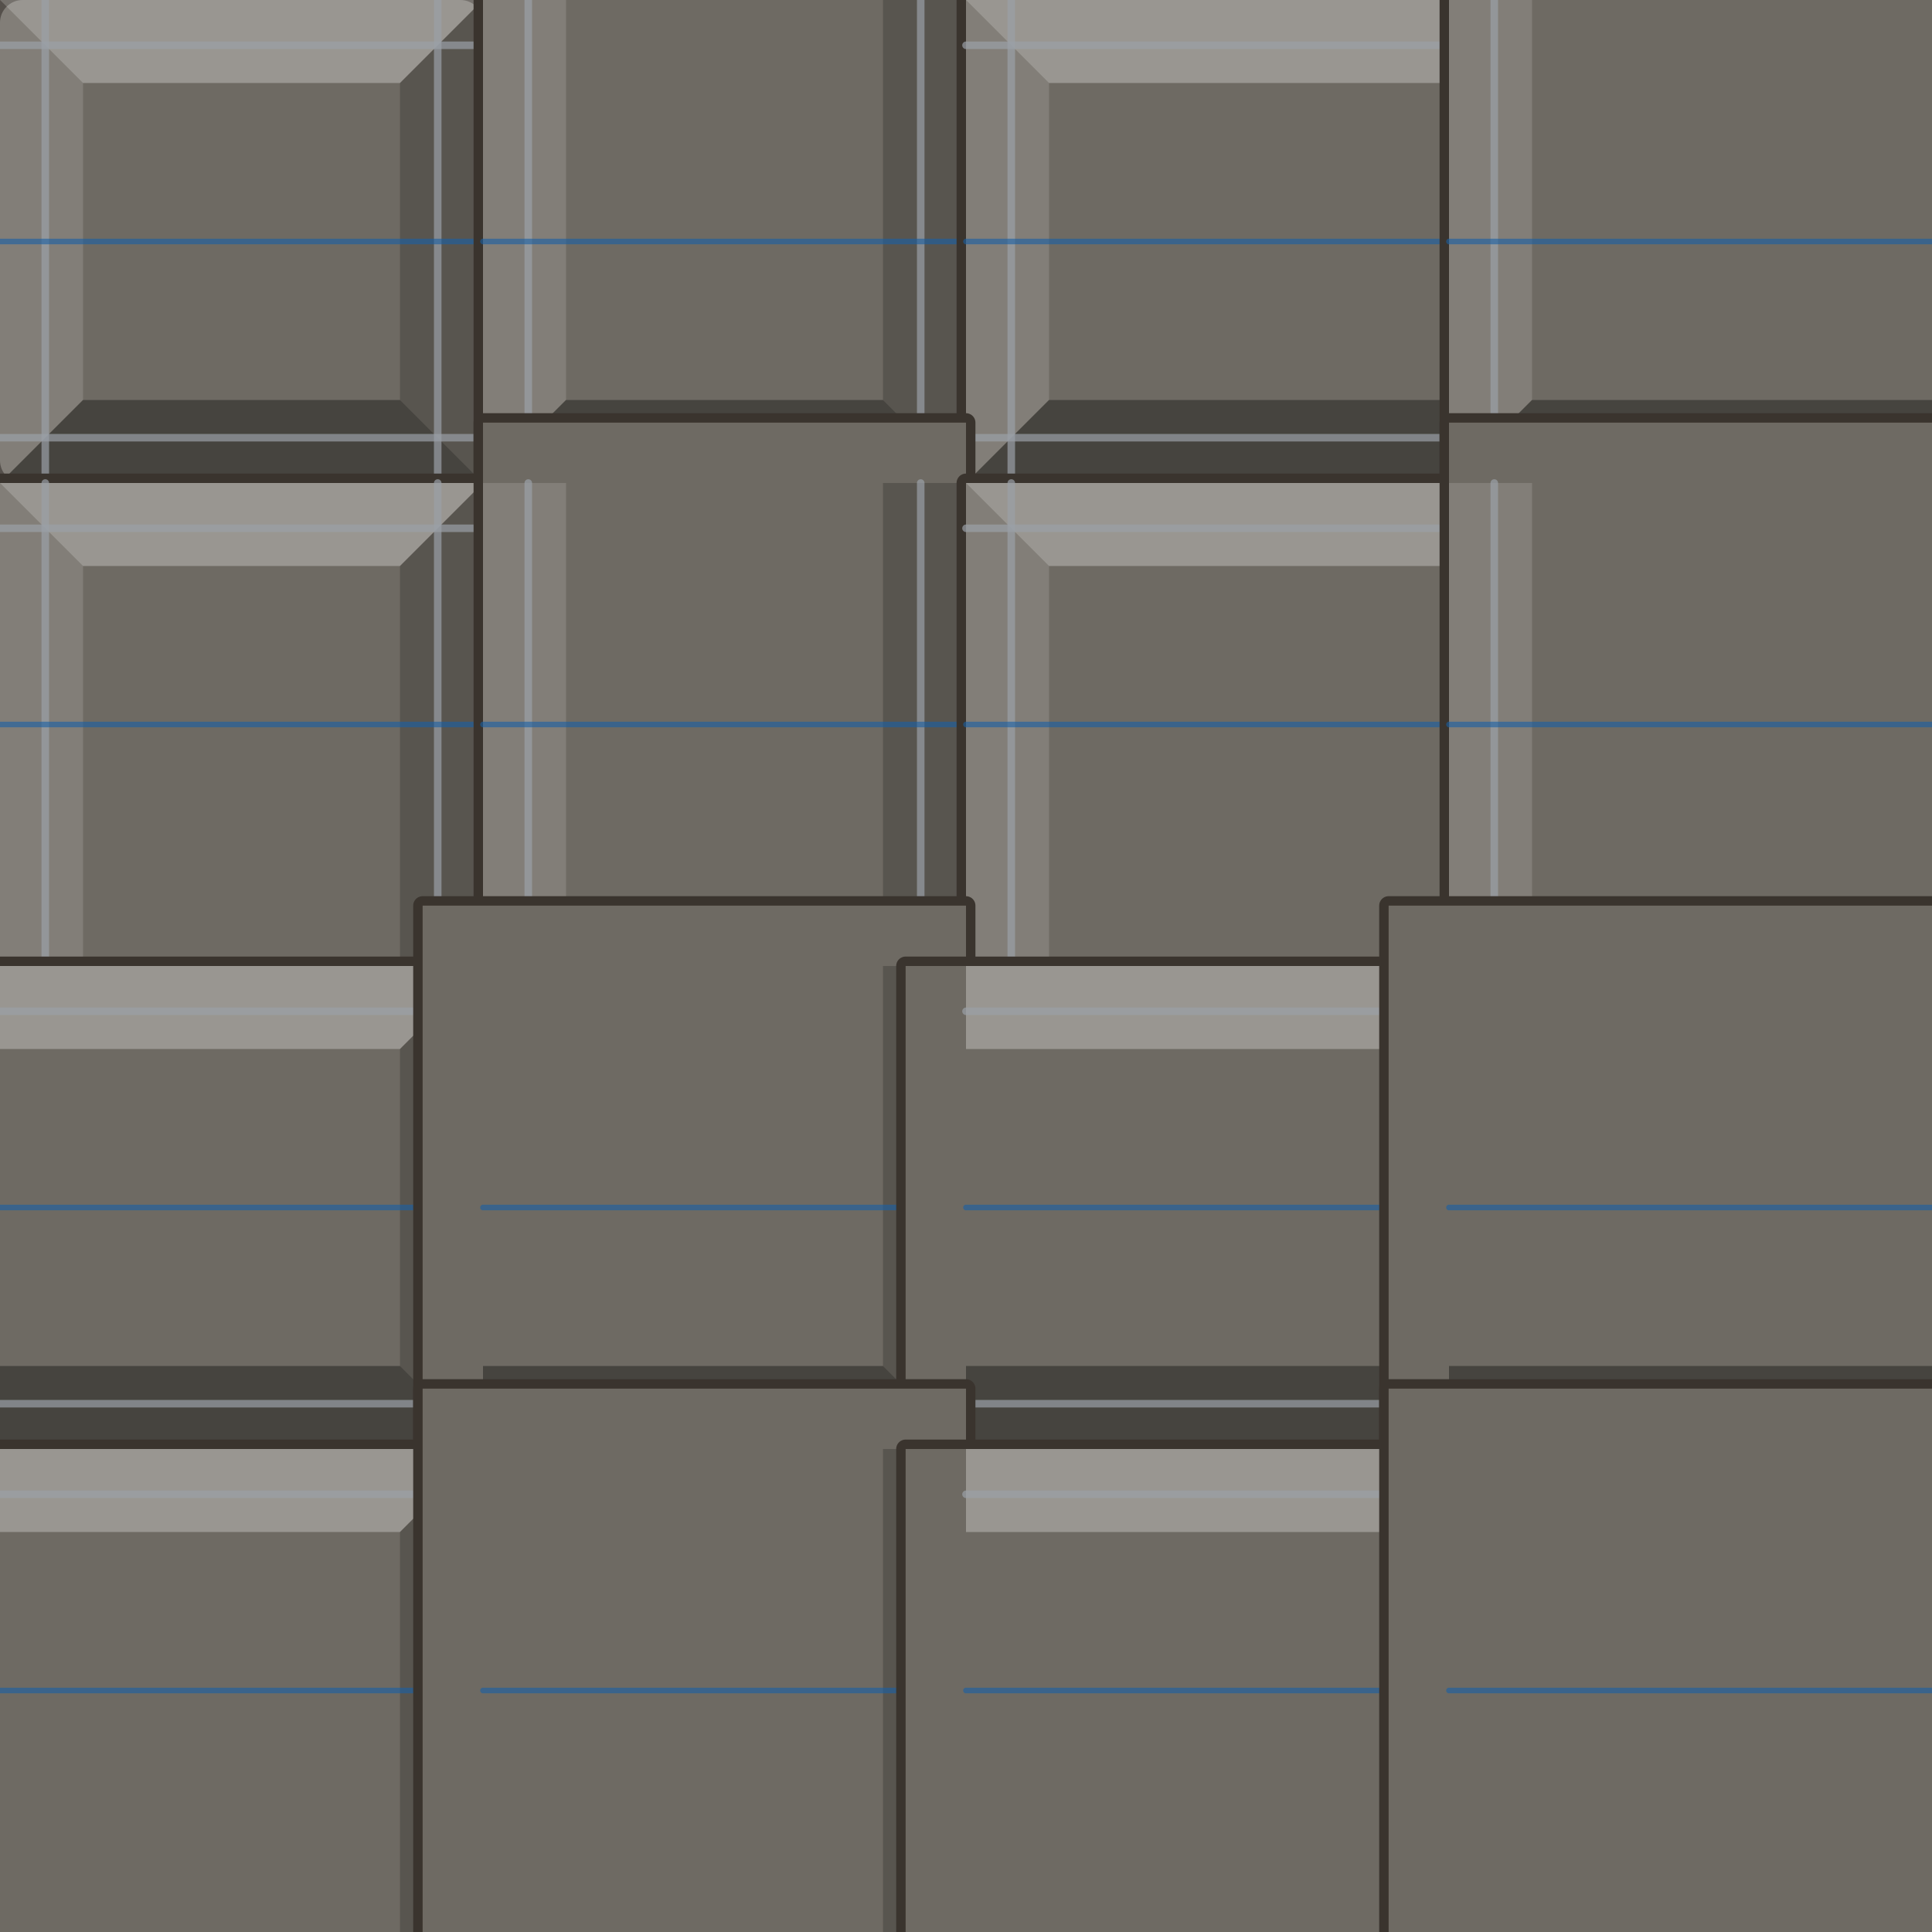
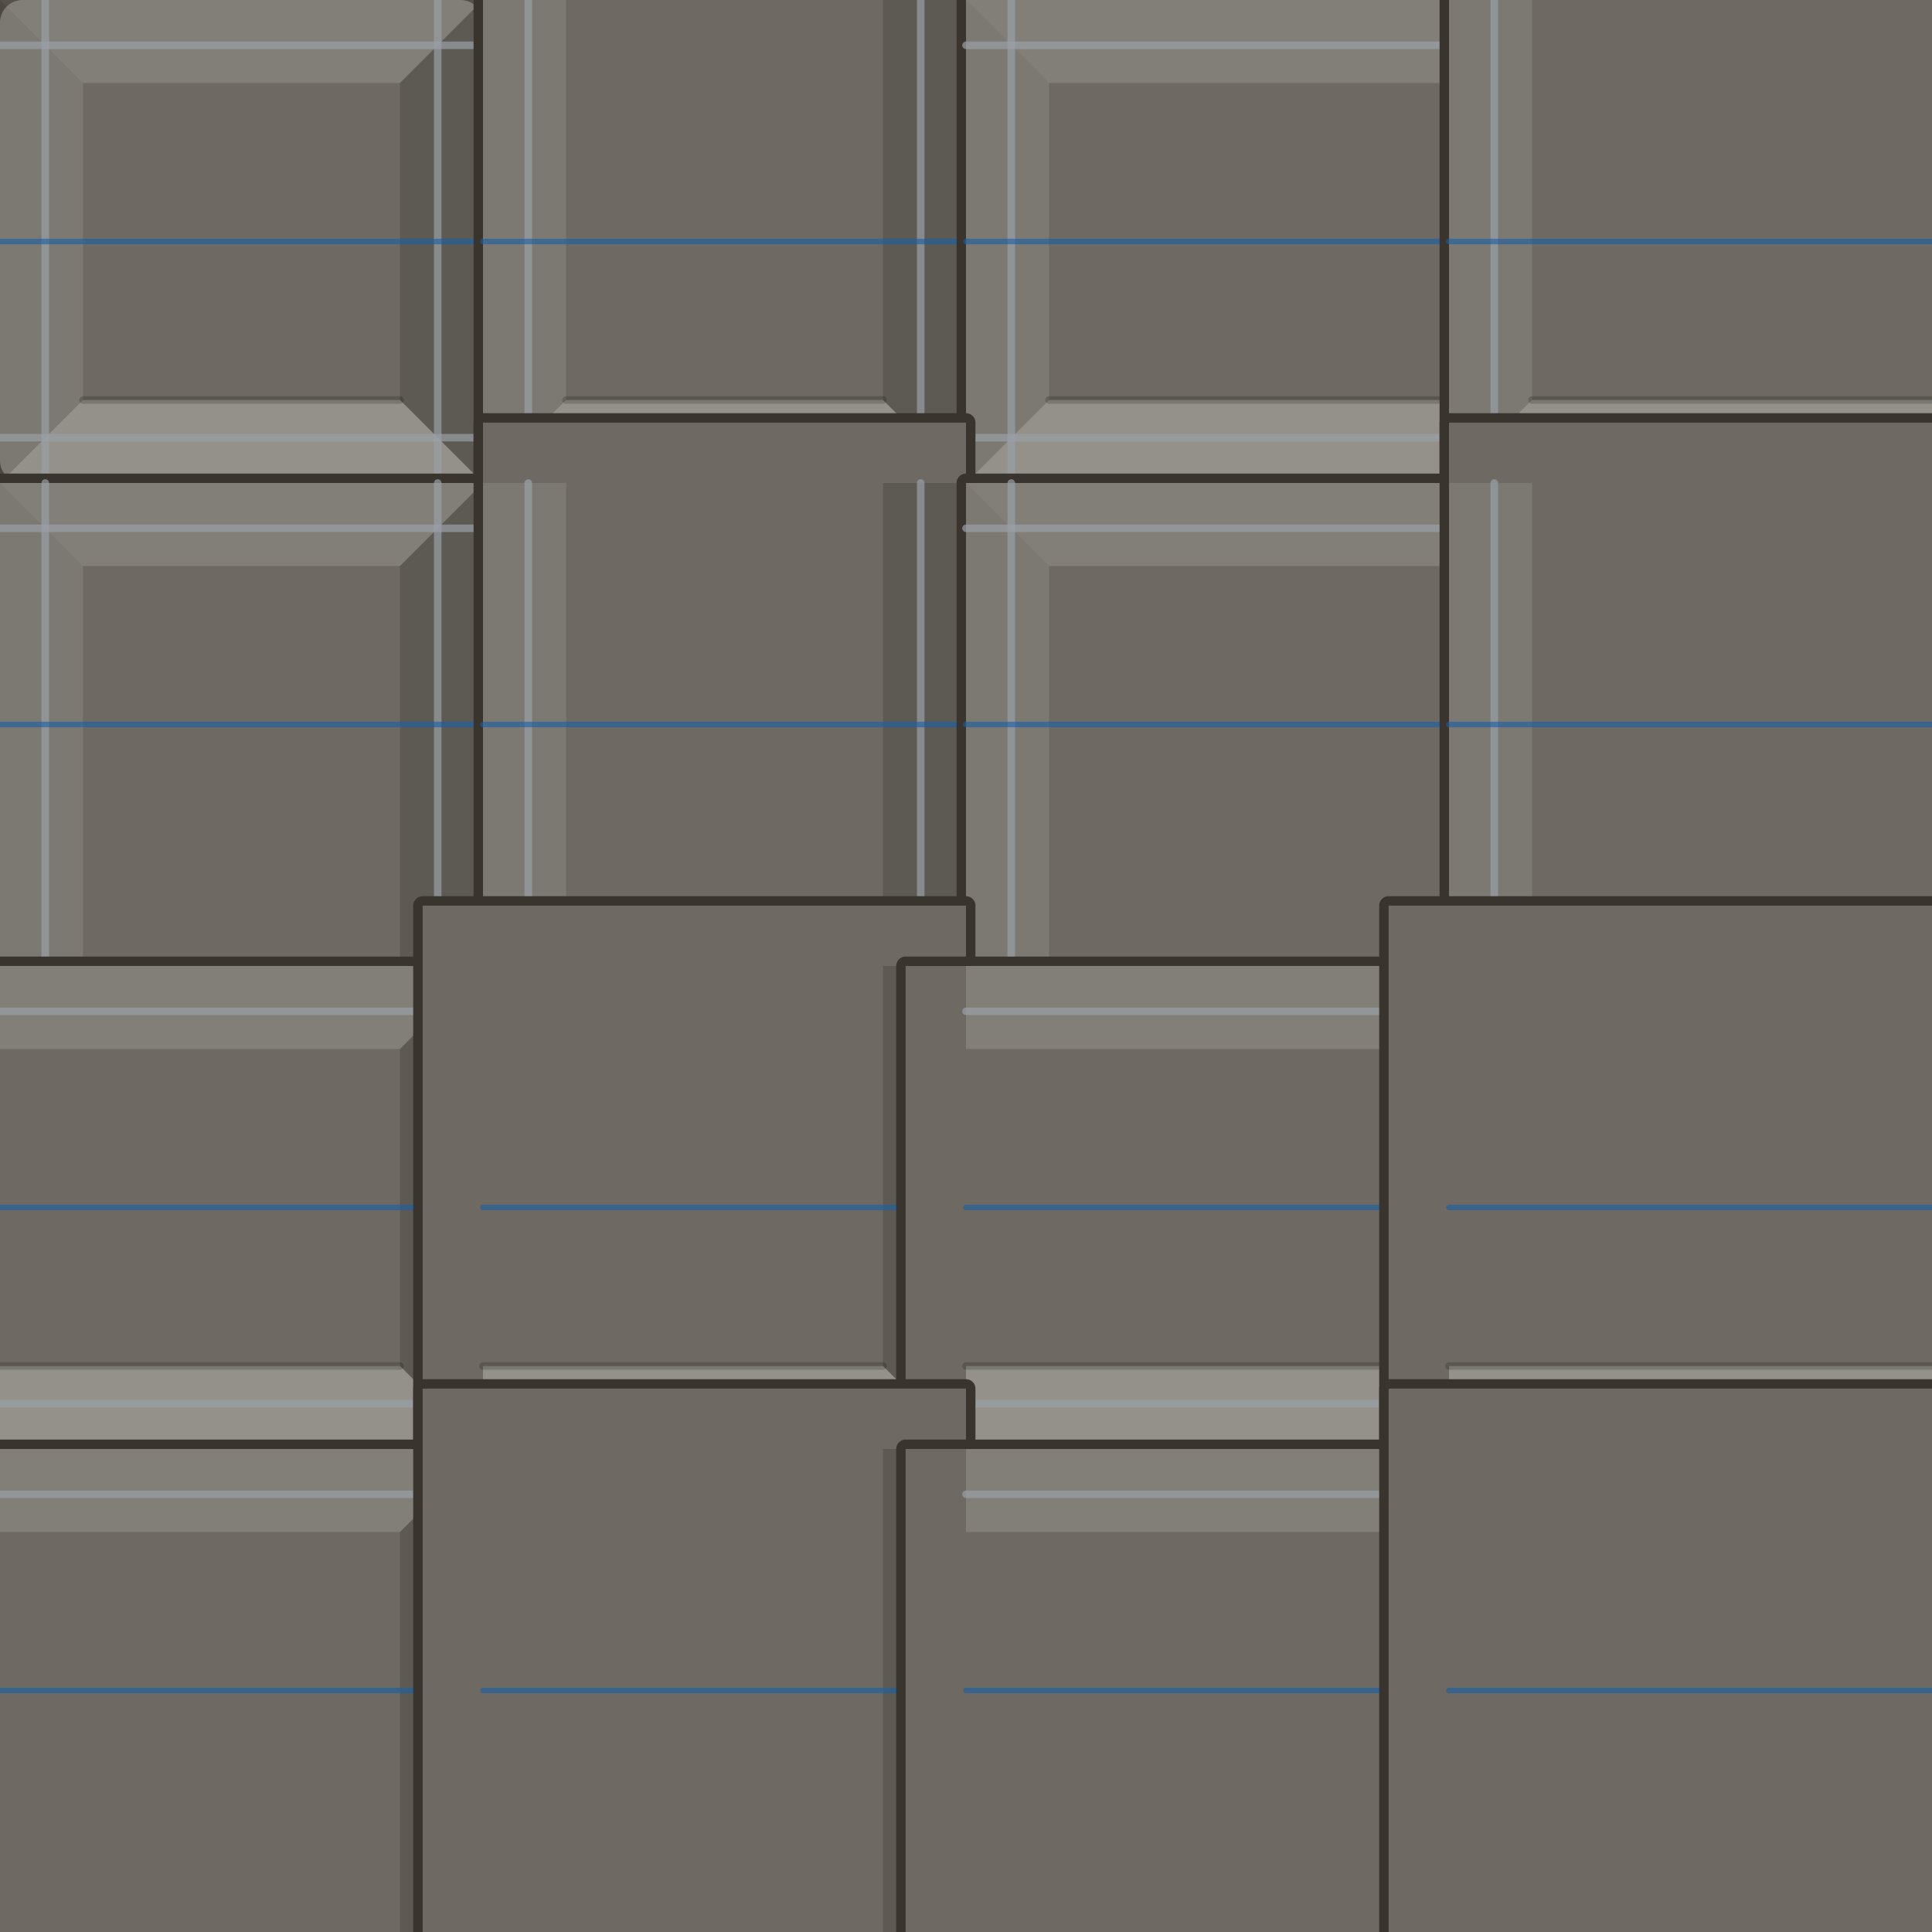
<svg xmlns="http://www.w3.org/2000/svg" viewBox="0 0 512 512" width="512" height="512">
  <g transform="translate(0 0)">
    <path d="M 6 0 h 116 a 6 6 0 0 1 6 6 v 116 a 6 6 0 0 1 -6 6 h -116 a 6 6 0 0 1 -6 -6 v -116 a 6 6 0 0 1 6 -6 Z" fill="#3A342E" stroke="#3A342E" stroke-width="5" stroke-linejoin="round" stroke-linecap="round" />
    <path d="M 6 0 h 116 a 6 6 0 0 1 6 6 v 116 a 6 6 0 0 1 -6 6 h -116 a 6 6 0 0 1 -6 -6 v -116 a 6 6 0 0 1 6 -6 Z" fill="#6E6A63" />
-     <path d="M 0 0 L 128 0 L 106 22 L 22 22 Z" fill="#FFFFFF" opacity="0.3" />
-     <path d="M 0 0 L 0 128 L 22 106 L 22 22 Z" fill="#FFFFFF" opacity="0.14" />
-     <path d="M 128 0 L 128 128 L 106 106 L 106 22 Z" fill="#000000" opacity="0.2" />
-     <path d="M 0 128 L 128 128 L 106 106 L 22 106 Z" fill="#000000" opacity="0.36" />
+     <path d="M 0 0 L 128 0 L 106 22 L 22 22 Z" fill="#FFFFFF" opacity="0.14" />
+     <path d="M 0 0 L 0 128 L 22 106 L 22 22 Z" fill="#FFFFFF" opacity="0.1" />
+     <path d="M 128 0 L 128 128 L 106 106 L 106 22 Z" fill="#000000" opacity="0.16" />
+     <path d="M 0 128 L 128 128 L 106 106 L 22 106 Z" fill="#FFFFFF" opacity="0.26" />
+     <path d="M 22 106 L 106 106" fill="none" stroke="#000000" stroke-width="2" stroke-linecap="round" stroke-linejoin="round" opacity="0.18" />
    <path d="M 0 12 L 128 12" fill="none" stroke="#9AA0A6" stroke-width="2" stroke-linecap="round" stroke-linejoin="round" opacity="0.7" />
    <path d="M 0 116 L 128 116" fill="none" stroke="#9AA0A6" stroke-width="2" stroke-linecap="round" stroke-linejoin="round" opacity="0.7" />
    <path d="M 12 0 L 12 128" fill="none" stroke="#9AA0A6" stroke-width="2" stroke-linecap="round" stroke-linejoin="round" opacity="0.7" />
    <path d="M 116 0 L 116 128" fill="none" stroke="#9AA0A6" stroke-width="2" stroke-linecap="round" stroke-linejoin="round" opacity="0.7" />
    <path d="M 0 64 L 128 64" fill="none" stroke="#185FA5" stroke-width="1.5" stroke-linecap="round" stroke-linejoin="round" opacity="0.6" />
  </g>
  <g transform="translate(128 0)">
    <path d="M 0 -16 h 128 a 0 0 0 0 1 0 0 v 144 a 0 0 0 0 1 0 0 h -128 a 0 0 0 0 1 0 0 v -144 a 0 0 0 0 1 0 0 Z" fill="#3A342E" stroke="#3A342E" stroke-width="5" stroke-linejoin="round" stroke-linecap="round" />
    <path d="M 0 -16 h 128 a 0 0 0 0 1 0 0 v 144 a 0 0 0 0 1 0 0 h -128 a 0 0 0 0 1 0 0 v -144 a 0 0 0 0 1 0 0 Z" fill="#6E6A63" />
-     <path d="M 0 0 L 0 128 L 22 106 L 22 0 Z" fill="#FFFFFF" opacity="0.14" />
-     <path d="M 128 0 L 128 128 L 106 106 L 106 0 Z" fill="#000000" opacity="0.2" />
-     <path d="M 0 128 L 128 128 L 106 106 L 22 106 Z" fill="#000000" opacity="0.36" />
+     <path d="M 0 0 L 0 128 L 22 106 L 22 0 Z" fill="#FFFFFF" opacity="0.1" />
+     <path d="M 128 0 L 128 128 L 106 106 L 106 0 Z" fill="#000000" opacity="0.16" />
+     <path d="M 0 128 L 128 128 L 106 106 L 22 106 Z" fill="#FFFFFF" opacity="0.26" />
+     <path d="M 22 106 L 106 106" fill="none" stroke="#000000" stroke-width="2" stroke-linecap="round" stroke-linejoin="round" opacity="0.18" />
    <path d="M 0 116 L 128 116" fill="none" stroke="#9AA0A6" stroke-width="2" stroke-linecap="round" stroke-linejoin="round" opacity="0.7" />
    <path d="M 12 0 L 12 128" fill="none" stroke="#9AA0A6" stroke-width="2" stroke-linecap="round" stroke-linejoin="round" opacity="0.7" />
    <path d="M 116 0 L 116 128" fill="none" stroke="#9AA0A6" stroke-width="2" stroke-linecap="round" stroke-linejoin="round" opacity="0.7" />
    <path d="M 0 64 L 128 64" fill="none" stroke="#185FA5" stroke-width="1.5" stroke-linecap="round" stroke-linejoin="round" opacity="0.6" />
  </g>
  <g transform="translate(256 0)">
    <path d="M 0 0 h 144 a 0 0 0 0 1 0 0 v 128 a 0 0 0 0 1 0 0 h -144 a 0 0 0 0 1 0 0 v -128 a 0 0 0 0 1 0 0 Z" fill="#3A342E" stroke="#3A342E" stroke-width="5" stroke-linejoin="round" stroke-linecap="round" />
    <path d="M 0 0 h 144 a 0 0 0 0 1 0 0 v 128 a 0 0 0 0 1 0 0 h -144 a 0 0 0 0 1 0 0 v -128 a 0 0 0 0 1 0 0 Z" fill="#6E6A63" />
-     <path d="M 0 0 L 128 0 L 128 22 L 22 22 Z" fill="#FFFFFF" opacity="0.3" />
-     <path d="M 0 0 L 0 128 L 22 106 L 22 22 Z" fill="#FFFFFF" opacity="0.14" />
-     <path d="M 0 128 L 128 128 L 128 106 L 22 106 Z" fill="#000000" opacity="0.36" />
+     <path d="M 0 0 L 128 0 L 128 22 L 22 22 Z" fill="#FFFFFF" opacity="0.14" />
+     <path d="M 0 0 L 0 128 L 22 106 L 22 22 Z" fill="#FFFFFF" opacity="0.1" />
+     <path d="M 0 128 L 128 128 L 128 106 L 22 106 Z" fill="#FFFFFF" opacity="0.26" />
+     <path d="M 22 106 L 128 106" fill="none" stroke="#000000" stroke-width="2" stroke-linecap="round" stroke-linejoin="round" opacity="0.18" />
    <path d="M 0 12 L 128 12" fill="none" stroke="#9AA0A6" stroke-width="2" stroke-linecap="round" stroke-linejoin="round" opacity="0.7" />
    <path d="M 0 116 L 128 116" fill="none" stroke="#9AA0A6" stroke-width="2" stroke-linecap="round" stroke-linejoin="round" opacity="0.7" />
    <path d="M 12 0 L 12 128" fill="none" stroke="#9AA0A6" stroke-width="2" stroke-linecap="round" stroke-linejoin="round" opacity="0.7" />
    <path d="M 0 64 L 128 64" fill="none" stroke="#185FA5" stroke-width="1.5" stroke-linecap="round" stroke-linejoin="round" opacity="0.6" />
  </g>
  <g transform="translate(384 0)">
    <path d="M 0 -16 h 144 a 0 0 0 0 1 0 0 v 144 a 0 0 0 0 1 0 0 h -144 a 0 0 0 0 1 0 0 v -144 a 0 0 0 0 1 0 0 Z" fill="#3A342E" stroke="#3A342E" stroke-width="5" stroke-linejoin="round" stroke-linecap="round" />
    <path d="M 0 -16 h 144 a 0 0 0 0 1 0 0 v 144 a 0 0 0 0 1 0 0 h -144 a 0 0 0 0 1 0 0 v -144 a 0 0 0 0 1 0 0 Z" fill="#6E6A63" />
-     <path d="M 0 0 L 0 128 L 22 106 L 22 0 Z" fill="#FFFFFF" opacity="0.14" />
-     <path d="M 0 128 L 128 128 L 128 106 L 22 106 Z" fill="#000000" opacity="0.36" />
+     <path d="M 0 0 L 0 128 L 22 106 L 22 0 Z" fill="#FFFFFF" opacity="0.1" />
+     <path d="M 0 128 L 128 128 L 128 106 L 22 106 Z" fill="#FFFFFF" opacity="0.26" />
+     <path d="M 22 106 L 128 106" fill="none" stroke="#000000" stroke-width="2" stroke-linecap="round" stroke-linejoin="round" opacity="0.18" />
    <path d="M 0 116 L 128 116" fill="none" stroke="#9AA0A6" stroke-width="2" stroke-linecap="round" stroke-linejoin="round" opacity="0.7" />
    <path d="M 12 0 L 12 128" fill="none" stroke="#9AA0A6" stroke-width="2" stroke-linecap="round" stroke-linejoin="round" opacity="0.7" />
    <path d="M 0 64 L 128 64" fill="none" stroke="#185FA5" stroke-width="1.5" stroke-linecap="round" stroke-linejoin="round" opacity="0.6" />
  </g>
  <g transform="translate(0 128)">
    <path d="M 0 0 h 128 a 0 0 0 0 1 0 0 v 144 a 0 0 0 0 1 0 0 h -128 a 0 0 0 0 1 0 0 v -144 a 0 0 0 0 1 0 0 Z" fill="#3A342E" stroke="#3A342E" stroke-width="5" stroke-linejoin="round" stroke-linecap="round" />
    <path d="M 0 0 h 128 a 0 0 0 0 1 0 0 v 144 a 0 0 0 0 1 0 0 h -128 a 0 0 0 0 1 0 0 v -144 a 0 0 0 0 1 0 0 Z" fill="#6E6A63" />
-     <path d="M 0 0 L 128 0 L 106 22 L 22 22 Z" fill="#FFFFFF" opacity="0.3" />
-     <path d="M 0 0 L 0 128 L 22 128 L 22 22 Z" fill="#FFFFFF" opacity="0.14" />
-     <path d="M 128 0 L 128 128 L 106 128 L 106 22 Z" fill="#000000" opacity="0.2" />
+     <path d="M 0 0 L 128 0 L 106 22 L 22 22 Z" fill="#FFFFFF" opacity="0.14" />
+     <path d="M 0 0 L 0 128 L 22 128 L 22 22 Z" fill="#FFFFFF" opacity="0.1" />
+     <path d="M 128 0 L 128 128 L 106 128 L 106 22 Z" fill="#000000" opacity="0.16" />
    <path d="M 0 12 L 128 12" fill="none" stroke="#9AA0A6" stroke-width="2" stroke-linecap="round" stroke-linejoin="round" opacity="0.7" />
    <path d="M 12 0 L 12 128" fill="none" stroke="#9AA0A6" stroke-width="2" stroke-linecap="round" stroke-linejoin="round" opacity="0.7" />
    <path d="M 116 0 L 116 128" fill="none" stroke="#9AA0A6" stroke-width="2" stroke-linecap="round" stroke-linejoin="round" opacity="0.7" />
    <path d="M 0 64 L 128 64" fill="none" stroke="#185FA5" stroke-width="1.5" stroke-linecap="round" stroke-linejoin="round" opacity="0.6" />
  </g>
  <g transform="translate(128 128)">
    <path d="M 0 -16 h 128 a 0 0 0 0 1 0 0 v 160 a 0 0 0 0 1 0 0 h -128 a 0 0 0 0 1 0 0 v -160 a 0 0 0 0 1 0 0 Z" fill="#3A342E" stroke="#3A342E" stroke-width="5" stroke-linejoin="round" stroke-linecap="round" />
    <path d="M 0 -16 h 128 a 0 0 0 0 1 0 0 v 160 a 0 0 0 0 1 0 0 h -128 a 0 0 0 0 1 0 0 v -160 a 0 0 0 0 1 0 0 Z" fill="#6E6A63" />
-     <path d="M 0 0 L 0 128 L 22 128 L 22 0 Z" fill="#FFFFFF" opacity="0.14" />
-     <path d="M 128 0 L 128 128 L 106 128 L 106 0 Z" fill="#000000" opacity="0.2" />
+     <path d="M 0 0 L 0 128 L 22 128 L 22 0 Z" fill="#FFFFFF" opacity="0.1" />
+     <path d="M 128 0 L 128 128 L 106 128 L 106 0 Z" fill="#000000" opacity="0.16" />
    <path d="M 12 0 L 12 128" fill="none" stroke="#9AA0A6" stroke-width="2" stroke-linecap="round" stroke-linejoin="round" opacity="0.7" />
    <path d="M 116 0 L 116 128" fill="none" stroke="#9AA0A6" stroke-width="2" stroke-linecap="round" stroke-linejoin="round" opacity="0.7" />
    <path d="M 0 64 L 128 64" fill="none" stroke="#185FA5" stroke-width="1.5" stroke-linecap="round" stroke-linejoin="round" opacity="0.6" />
  </g>
  <g transform="translate(256 128)">
    <path d="M 0 0 h 144 a 0 0 0 0 1 0 0 v 144 a 0 0 0 0 1 0 0 h -144 a 0 0 0 0 1 0 0 v -144 a 0 0 0 0 1 0 0 Z" fill="#3A342E" stroke="#3A342E" stroke-width="5" stroke-linejoin="round" stroke-linecap="round" />
    <path d="M 0 0 h 144 a 0 0 0 0 1 0 0 v 144 a 0 0 0 0 1 0 0 h -144 a 0 0 0 0 1 0 0 v -144 a 0 0 0 0 1 0 0 Z" fill="#6E6A63" />
-     <path d="M 0 0 L 128 0 L 128 22 L 22 22 Z" fill="#FFFFFF" opacity="0.3" />
-     <path d="M 0 0 L 0 128 L 22 128 L 22 22 Z" fill="#FFFFFF" opacity="0.14" />
+     <path d="M 0 0 L 128 0 L 128 22 L 22 22 Z" fill="#FFFFFF" opacity="0.14" />
+     <path d="M 0 0 L 0 128 L 22 128 L 22 22 Z" fill="#FFFFFF" opacity="0.1" />
    <path d="M 0 12 L 128 12" fill="none" stroke="#9AA0A6" stroke-width="2" stroke-linecap="round" stroke-linejoin="round" opacity="0.7" />
    <path d="M 12 0 L 12 128" fill="none" stroke="#9AA0A6" stroke-width="2" stroke-linecap="round" stroke-linejoin="round" opacity="0.7" />
    <path d="M 0 64 L 128 64" fill="none" stroke="#185FA5" stroke-width="1.5" stroke-linecap="round" stroke-linejoin="round" opacity="0.6" />
  </g>
  <g transform="translate(384 128)">
    <path d="M 0 -16 h 144 a 0 0 0 0 1 0 0 v 160 a 0 0 0 0 1 0 0 h -144 a 0 0 0 0 1 0 0 v -160 a 0 0 0 0 1 0 0 Z" fill="#3A342E" stroke="#3A342E" stroke-width="5" stroke-linejoin="round" stroke-linecap="round" />
    <path d="M 0 -16 h 144 a 0 0 0 0 1 0 0 v 160 a 0 0 0 0 1 0 0 h -144 a 0 0 0 0 1 0 0 v -160 a 0 0 0 0 1 0 0 Z" fill="#6E6A63" />
-     <path d="M 0 0 L 0 128 L 22 128 L 22 0 Z" fill="#FFFFFF" opacity="0.14" />
+     <path d="M 0 0 L 0 128 L 22 128 L 22 0 Z" fill="#FFFFFF" opacity="0.1" />
    <path d="M 12 0 L 12 128" fill="none" stroke="#9AA0A6" stroke-width="2" stroke-linecap="round" stroke-linejoin="round" opacity="0.7" />
    <path d="M 0 64 L 128 64" fill="none" stroke="#185FA5" stroke-width="1.5" stroke-linecap="round" stroke-linejoin="round" opacity="0.6" />
  </g>
  <g transform="translate(0 256)">
    <path d="M -16 0 h 144 a 0 0 0 0 1 0 0 v 128 a 0 0 0 0 1 0 0 h -144 a 0 0 0 0 1 0 0 v -128 a 0 0 0 0 1 0 0 Z" fill="#3A342E" stroke="#3A342E" stroke-width="5" stroke-linejoin="round" stroke-linecap="round" />
    <path d="M -16 0 h 144 a 0 0 0 0 1 0 0 v 128 a 0 0 0 0 1 0 0 h -144 a 0 0 0 0 1 0 0 v -128 a 0 0 0 0 1 0 0 Z" fill="#6E6A63" />
-     <path d="M 0 0 L 128 0 L 106 22 L 0 22 Z" fill="#FFFFFF" opacity="0.3" />
-     <path d="M 128 0 L 128 128 L 106 106 L 106 22 Z" fill="#000000" opacity="0.2" />
-     <path d="M 0 128 L 128 128 L 106 106 L 0 106 Z" fill="#000000" opacity="0.36" />
+     <path d="M 0 0 L 128 0 L 106 22 L 0 22 Z" fill="#FFFFFF" opacity="0.14" />
+     <path d="M 128 0 L 128 128 L 106 106 L 106 22 Z" fill="#000000" opacity="0.16" />
+     <path d="M 0 128 L 128 128 L 106 106 L 0 106 Z" fill="#FFFFFF" opacity="0.26" />
+     <path d="M 0 106 L 106 106" fill="none" stroke="#000000" stroke-width="2" stroke-linecap="round" stroke-linejoin="round" opacity="0.18" />
    <path d="M 0 12 L 128 12" fill="none" stroke="#9AA0A6" stroke-width="2" stroke-linecap="round" stroke-linejoin="round" opacity="0.7" />
    <path d="M 0 116 L 128 116" fill="none" stroke="#9AA0A6" stroke-width="2" stroke-linecap="round" stroke-linejoin="round" opacity="0.7" />
    <path d="M 116 0 L 116 128" fill="none" stroke="#9AA0A6" stroke-width="2" stroke-linecap="round" stroke-linejoin="round" opacity="0.7" />
    <path d="M 0 64 L 128 64" fill="none" stroke="#185FA5" stroke-width="1.5" stroke-linecap="round" stroke-linejoin="round" opacity="0.6" />
  </g>
  <g transform="translate(128 256)">
    <path d="M -16 -16 h 144 a 0 0 0 0 1 0 0 v 144 a 0 0 0 0 1 0 0 h -144 a 0 0 0 0 1 0 0 v -144 a 0 0 0 0 1 0 0 Z" fill="#3A342E" stroke="#3A342E" stroke-width="5" stroke-linejoin="round" stroke-linecap="round" />
    <path d="M -16 -16 h 144 a 0 0 0 0 1 0 0 v 144 a 0 0 0 0 1 0 0 h -144 a 0 0 0 0 1 0 0 v -144 a 0 0 0 0 1 0 0 Z" fill="#6E6A63" />
-     <path d="M 128 0 L 128 128 L 106 106 L 106 0 Z" fill="#000000" opacity="0.2" />
-     <path d="M 0 128 L 128 128 L 106 106 L 0 106 Z" fill="#000000" opacity="0.36" />
+     <path d="M 128 0 L 128 128 L 106 106 L 106 0 Z" fill="#000000" opacity="0.16" />
+     <path d="M 0 128 L 128 128 L 106 106 L 0 106 Z" fill="#FFFFFF" opacity="0.26" />
+     <path d="M 0 106 L 106 106" fill="none" stroke="#000000" stroke-width="2" stroke-linecap="round" stroke-linejoin="round" opacity="0.18" />
    <path d="M 0 116 L 128 116" fill="none" stroke="#9AA0A6" stroke-width="2" stroke-linecap="round" stroke-linejoin="round" opacity="0.7" />
    <path d="M 116 0 L 116 128" fill="none" stroke="#9AA0A6" stroke-width="2" stroke-linecap="round" stroke-linejoin="round" opacity="0.7" />
    <path d="M 0 64 L 128 64" fill="none" stroke="#185FA5" stroke-width="1.5" stroke-linecap="round" stroke-linejoin="round" opacity="0.6" />
  </g>
  <g transform="translate(256 256)">
    <path d="M -16 0 h 160 a 0 0 0 0 1 0 0 v 128 a 0 0 0 0 1 0 0 h -160 a 0 0 0 0 1 0 0 v -128 a 0 0 0 0 1 0 0 Z" fill="#3A342E" stroke="#3A342E" stroke-width="5" stroke-linejoin="round" stroke-linecap="round" />
    <path d="M -16 0 h 160 a 0 0 0 0 1 0 0 v 128 a 0 0 0 0 1 0 0 h -160 a 0 0 0 0 1 0 0 v -128 a 0 0 0 0 1 0 0 Z" fill="#6E6A63" />
-     <path d="M 0 0 L 128 0 L 128 22 L 0 22 Z" fill="#FFFFFF" opacity="0.3" />
-     <path d="M 0 128 L 128 128 L 128 106 L 0 106 Z" fill="#000000" opacity="0.36" />
+     <path d="M 0 0 L 128 0 L 128 22 L 0 22 Z" fill="#FFFFFF" opacity="0.14" />
+     <path d="M 0 128 L 128 128 L 128 106 L 0 106 Z" fill="#FFFFFF" opacity="0.26" />
+     <path d="M 0 106 L 128 106" fill="none" stroke="#000000" stroke-width="2" stroke-linecap="round" stroke-linejoin="round" opacity="0.18" />
    <path d="M 0 12 L 128 12" fill="none" stroke="#9AA0A6" stroke-width="2" stroke-linecap="round" stroke-linejoin="round" opacity="0.7" />
    <path d="M 0 116 L 128 116" fill="none" stroke="#9AA0A6" stroke-width="2" stroke-linecap="round" stroke-linejoin="round" opacity="0.7" />
    <path d="M 0 64 L 128 64" fill="none" stroke="#185FA5" stroke-width="1.5" stroke-linecap="round" stroke-linejoin="round" opacity="0.6" />
  </g>
  <g transform="translate(384 256)">
    <path d="M -16 -16 h 160 a 0 0 0 0 1 0 0 v 144 a 0 0 0 0 1 0 0 h -160 a 0 0 0 0 1 0 0 v -144 a 0 0 0 0 1 0 0 Z" fill="#3A342E" stroke="#3A342E" stroke-width="5" stroke-linejoin="round" stroke-linecap="round" />
    <path d="M -16 -16 h 160 a 0 0 0 0 1 0 0 v 144 a 0 0 0 0 1 0 0 h -160 a 0 0 0 0 1 0 0 v -144 a 0 0 0 0 1 0 0 Z" fill="#6E6A63" />
-     <path d="M 0 128 L 128 128 L 128 106 L 0 106 Z" fill="#000000" opacity="0.36" />
+     <path d="M 0 128 L 128 128 L 128 106 L 0 106 Z" fill="#FFFFFF" opacity="0.26" />
+     <path d="M 0 106 L 128 106" fill="none" stroke="#000000" stroke-width="2" stroke-linecap="round" stroke-linejoin="round" opacity="0.18" />
    <path d="M 0 116 L 128 116" fill="none" stroke="#9AA0A6" stroke-width="2" stroke-linecap="round" stroke-linejoin="round" opacity="0.7" />
    <path d="M 0 64 L 128 64" fill="none" stroke="#185FA5" stroke-width="1.5" stroke-linecap="round" stroke-linejoin="round" opacity="0.6" />
  </g>
  <g transform="translate(0 384)">
    <path d="M -16 0 h 144 a 0 0 0 0 1 0 0 v 144 a 0 0 0 0 1 0 0 h -144 a 0 0 0 0 1 0 0 v -144 a 0 0 0 0 1 0 0 Z" fill="#3A342E" stroke="#3A342E" stroke-width="5" stroke-linejoin="round" stroke-linecap="round" />
    <path d="M -16 0 h 144 a 0 0 0 0 1 0 0 v 144 a 0 0 0 0 1 0 0 h -144 a 0 0 0 0 1 0 0 v -144 a 0 0 0 0 1 0 0 Z" fill="#6E6A63" />
-     <path d="M 0 0 L 128 0 L 106 22 L 0 22 Z" fill="#FFFFFF" opacity="0.3" />
-     <path d="M 128 0 L 128 128 L 106 128 L 106 22 Z" fill="#000000" opacity="0.2" />
+     <path d="M 0 0 L 128 0 L 106 22 L 0 22 Z" fill="#FFFFFF" opacity="0.14" />
+     <path d="M 128 0 L 128 128 L 106 128 L 106 22 Z" fill="#000000" opacity="0.16" />
    <path d="M 0 12 L 128 12" fill="none" stroke="#9AA0A6" stroke-width="2" stroke-linecap="round" stroke-linejoin="round" opacity="0.7" />
    <path d="M 116 0 L 116 128" fill="none" stroke="#9AA0A6" stroke-width="2" stroke-linecap="round" stroke-linejoin="round" opacity="0.7" />
    <path d="M 0 64 L 128 64" fill="none" stroke="#185FA5" stroke-width="1.5" stroke-linecap="round" stroke-linejoin="round" opacity="0.6" />
  </g>
  <g transform="translate(128 384)">
    <path d="M -16 -16 h 144 a 0 0 0 0 1 0 0 v 160 a 0 0 0 0 1 0 0 h -144 a 0 0 0 0 1 0 0 v -160 a 0 0 0 0 1 0 0 Z" fill="#3A342E" stroke="#3A342E" stroke-width="5" stroke-linejoin="round" stroke-linecap="round" />
    <path d="M -16 -16 h 144 a 0 0 0 0 1 0 0 v 160 a 0 0 0 0 1 0 0 h -144 a 0 0 0 0 1 0 0 v -160 a 0 0 0 0 1 0 0 Z" fill="#6E6A63" />
-     <path d="M 128 0 L 128 128 L 106 128 L 106 0 Z" fill="#000000" opacity="0.2" />
+     <path d="M 128 0 L 128 128 L 106 128 L 106 0 Z" fill="#000000" opacity="0.16" />
    <path d="M 116 0 L 116 128" fill="none" stroke="#9AA0A6" stroke-width="2" stroke-linecap="round" stroke-linejoin="round" opacity="0.7" />
    <path d="M 0 64 L 128 64" fill="none" stroke="#185FA5" stroke-width="1.5" stroke-linecap="round" stroke-linejoin="round" opacity="0.6" />
  </g>
  <g transform="translate(256 384)">
    <path d="M -16 0 h 160 a 0 0 0 0 1 0 0 v 144 a 0 0 0 0 1 0 0 h -160 a 0 0 0 0 1 0 0 v -144 a 0 0 0 0 1 0 0 Z" fill="#3A342E" stroke="#3A342E" stroke-width="5" stroke-linejoin="round" stroke-linecap="round" />
    <path d="M -16 0 h 160 a 0 0 0 0 1 0 0 v 144 a 0 0 0 0 1 0 0 h -160 a 0 0 0 0 1 0 0 v -144 a 0 0 0 0 1 0 0 Z" fill="#6E6A63" />
-     <path d="M 0 0 L 128 0 L 128 22 L 0 22 Z" fill="#FFFFFF" opacity="0.3" />
+     <path d="M 0 0 L 128 0 L 128 22 L 0 22 Z" fill="#FFFFFF" opacity="0.14" />
    <path d="M 0 12 L 128 12" fill="none" stroke="#9AA0A6" stroke-width="2" stroke-linecap="round" stroke-linejoin="round" opacity="0.7" />
    <path d="M 0 64 L 128 64" fill="none" stroke="#185FA5" stroke-width="1.5" stroke-linecap="round" stroke-linejoin="round" opacity="0.6" />
  </g>
  <g transform="translate(384 384)">
    <path d="M -16 -16 h 160 a 0 0 0 0 1 0 0 v 160 a 0 0 0 0 1 0 0 h -160 a 0 0 0 0 1 0 0 v -160 a 0 0 0 0 1 0 0 Z" fill="#3A342E" stroke="#3A342E" stroke-width="5" stroke-linejoin="round" stroke-linecap="round" />
    <path d="M -16 -16 h 160 a 0 0 0 0 1 0 0 v 160 a 0 0 0 0 1 0 0 h -160 a 0 0 0 0 1 0 0 v -160 a 0 0 0 0 1 0 0 Z" fill="#6E6A63" />
    <path d="M 0 64 L 128 64" fill="none" stroke="#185FA5" stroke-width="1.5" stroke-linecap="round" stroke-linejoin="round" opacity="0.6" />
  </g>
</svg>
